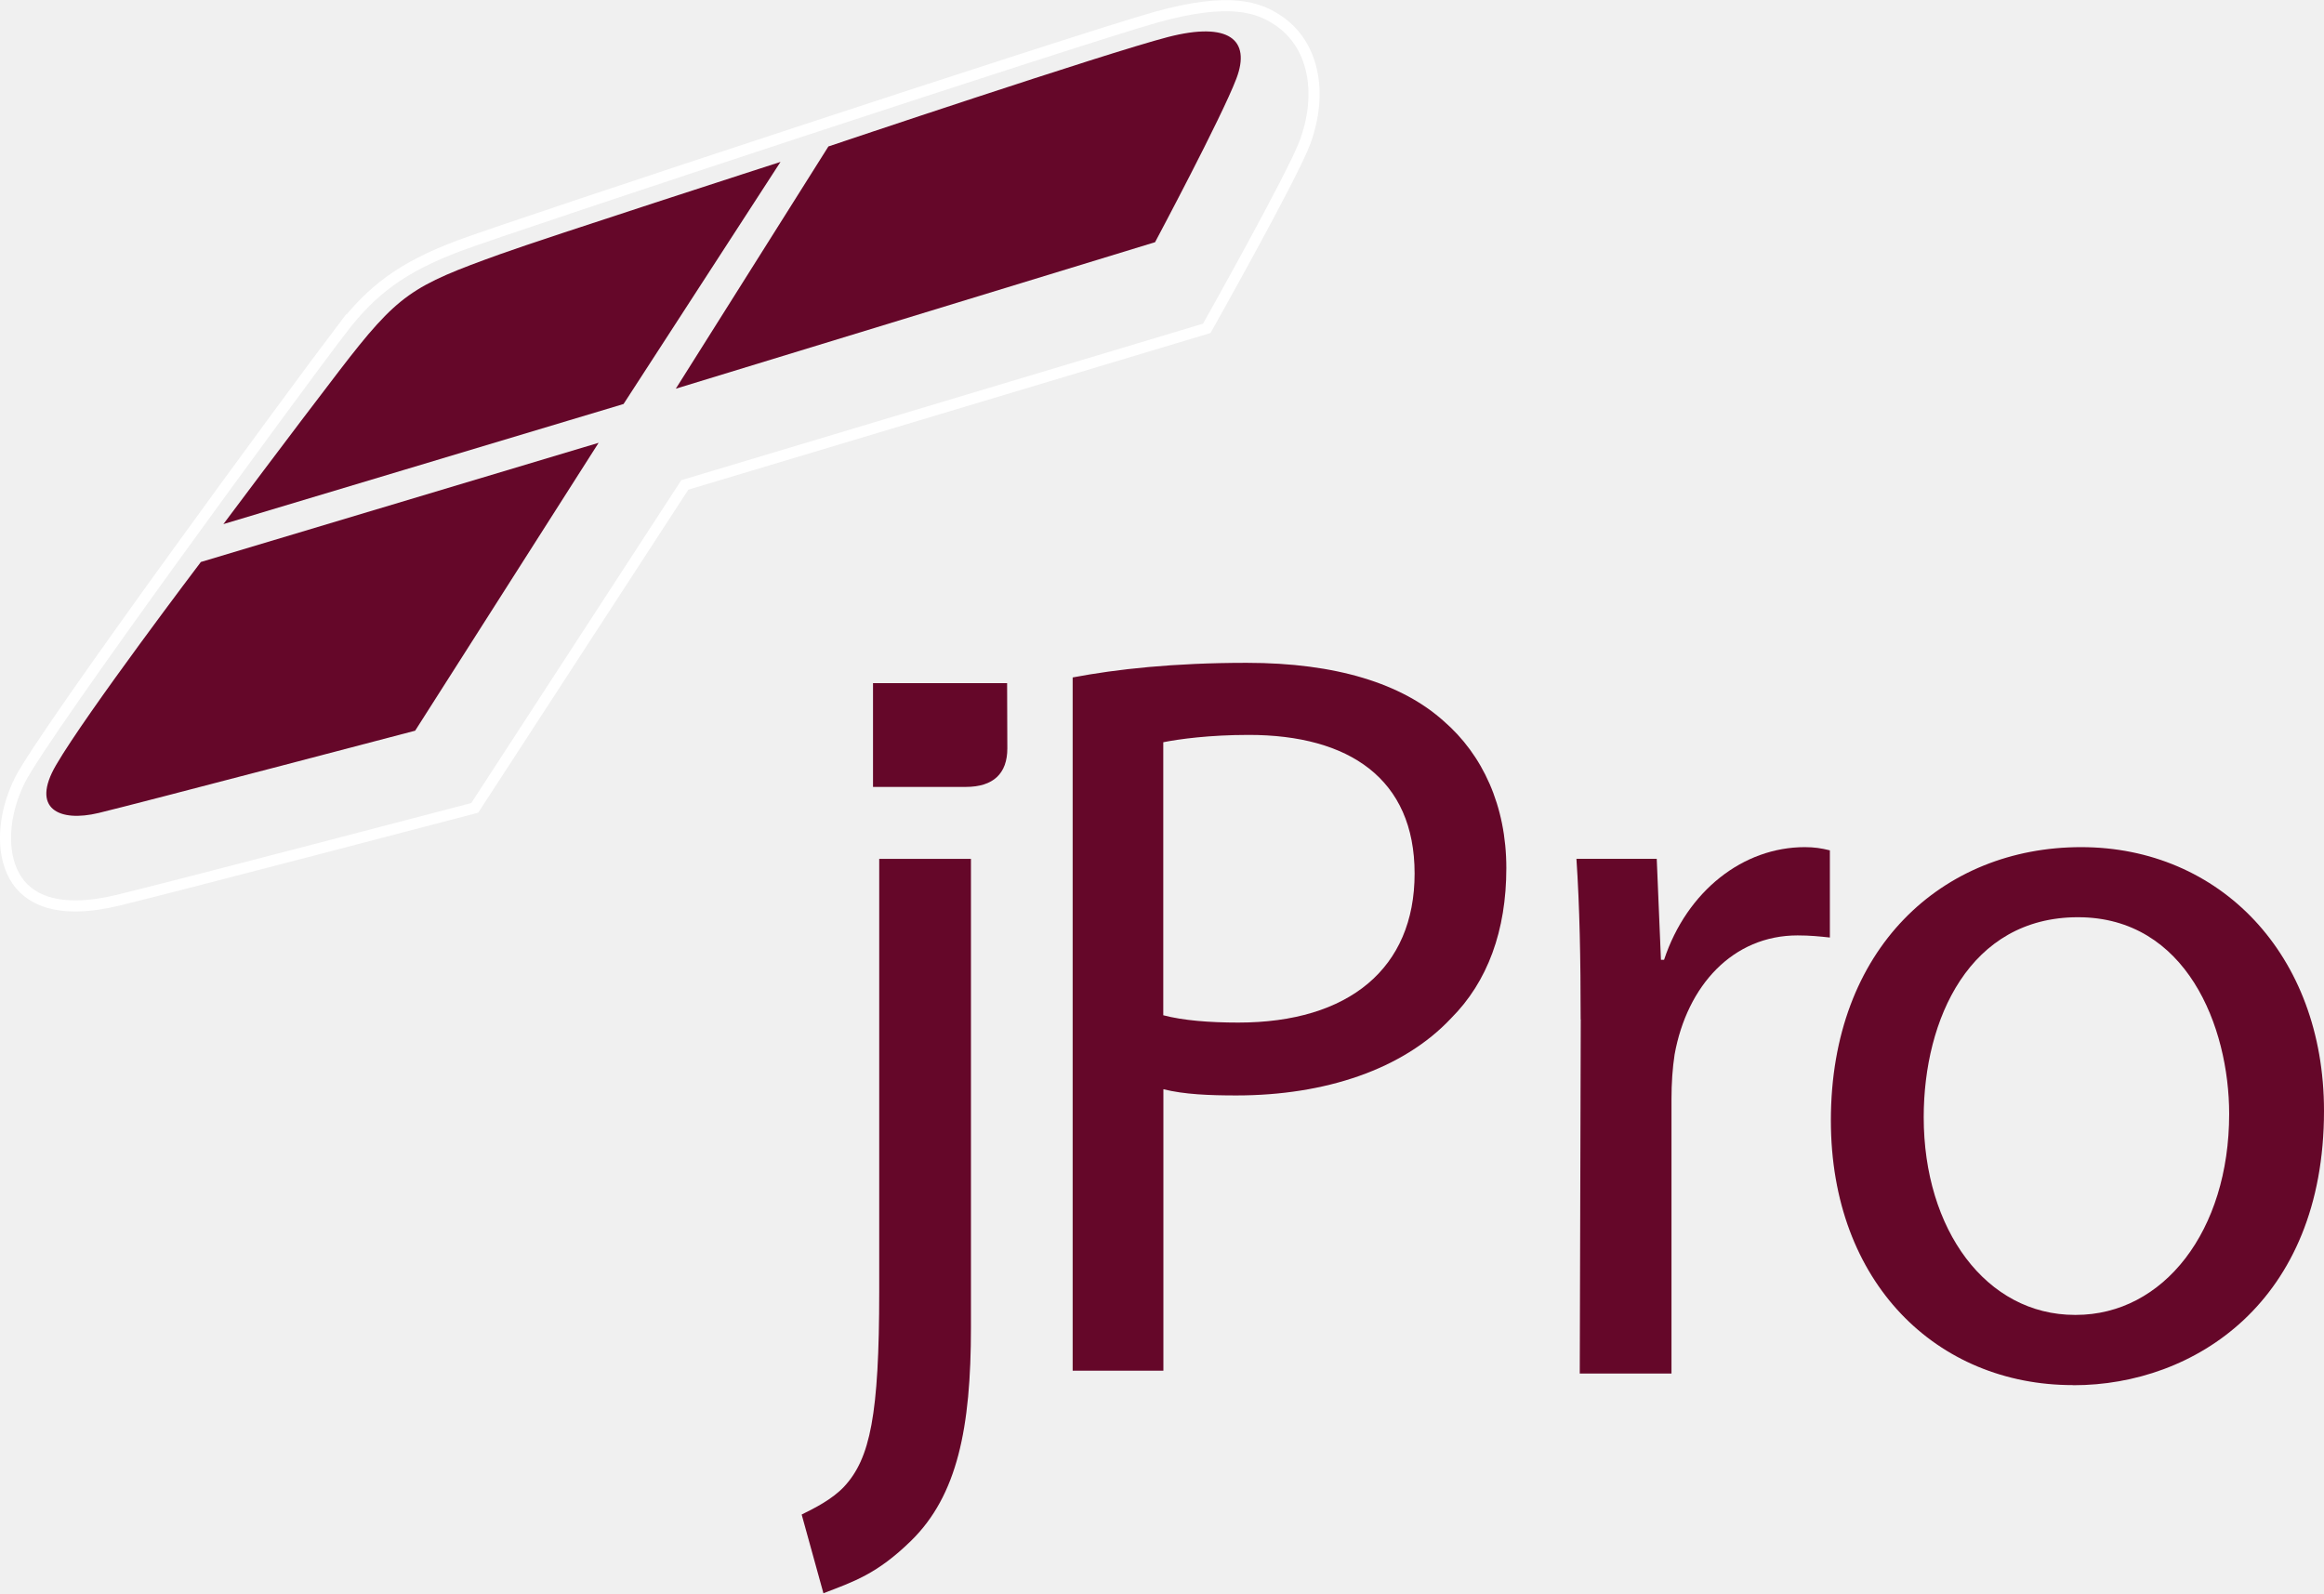
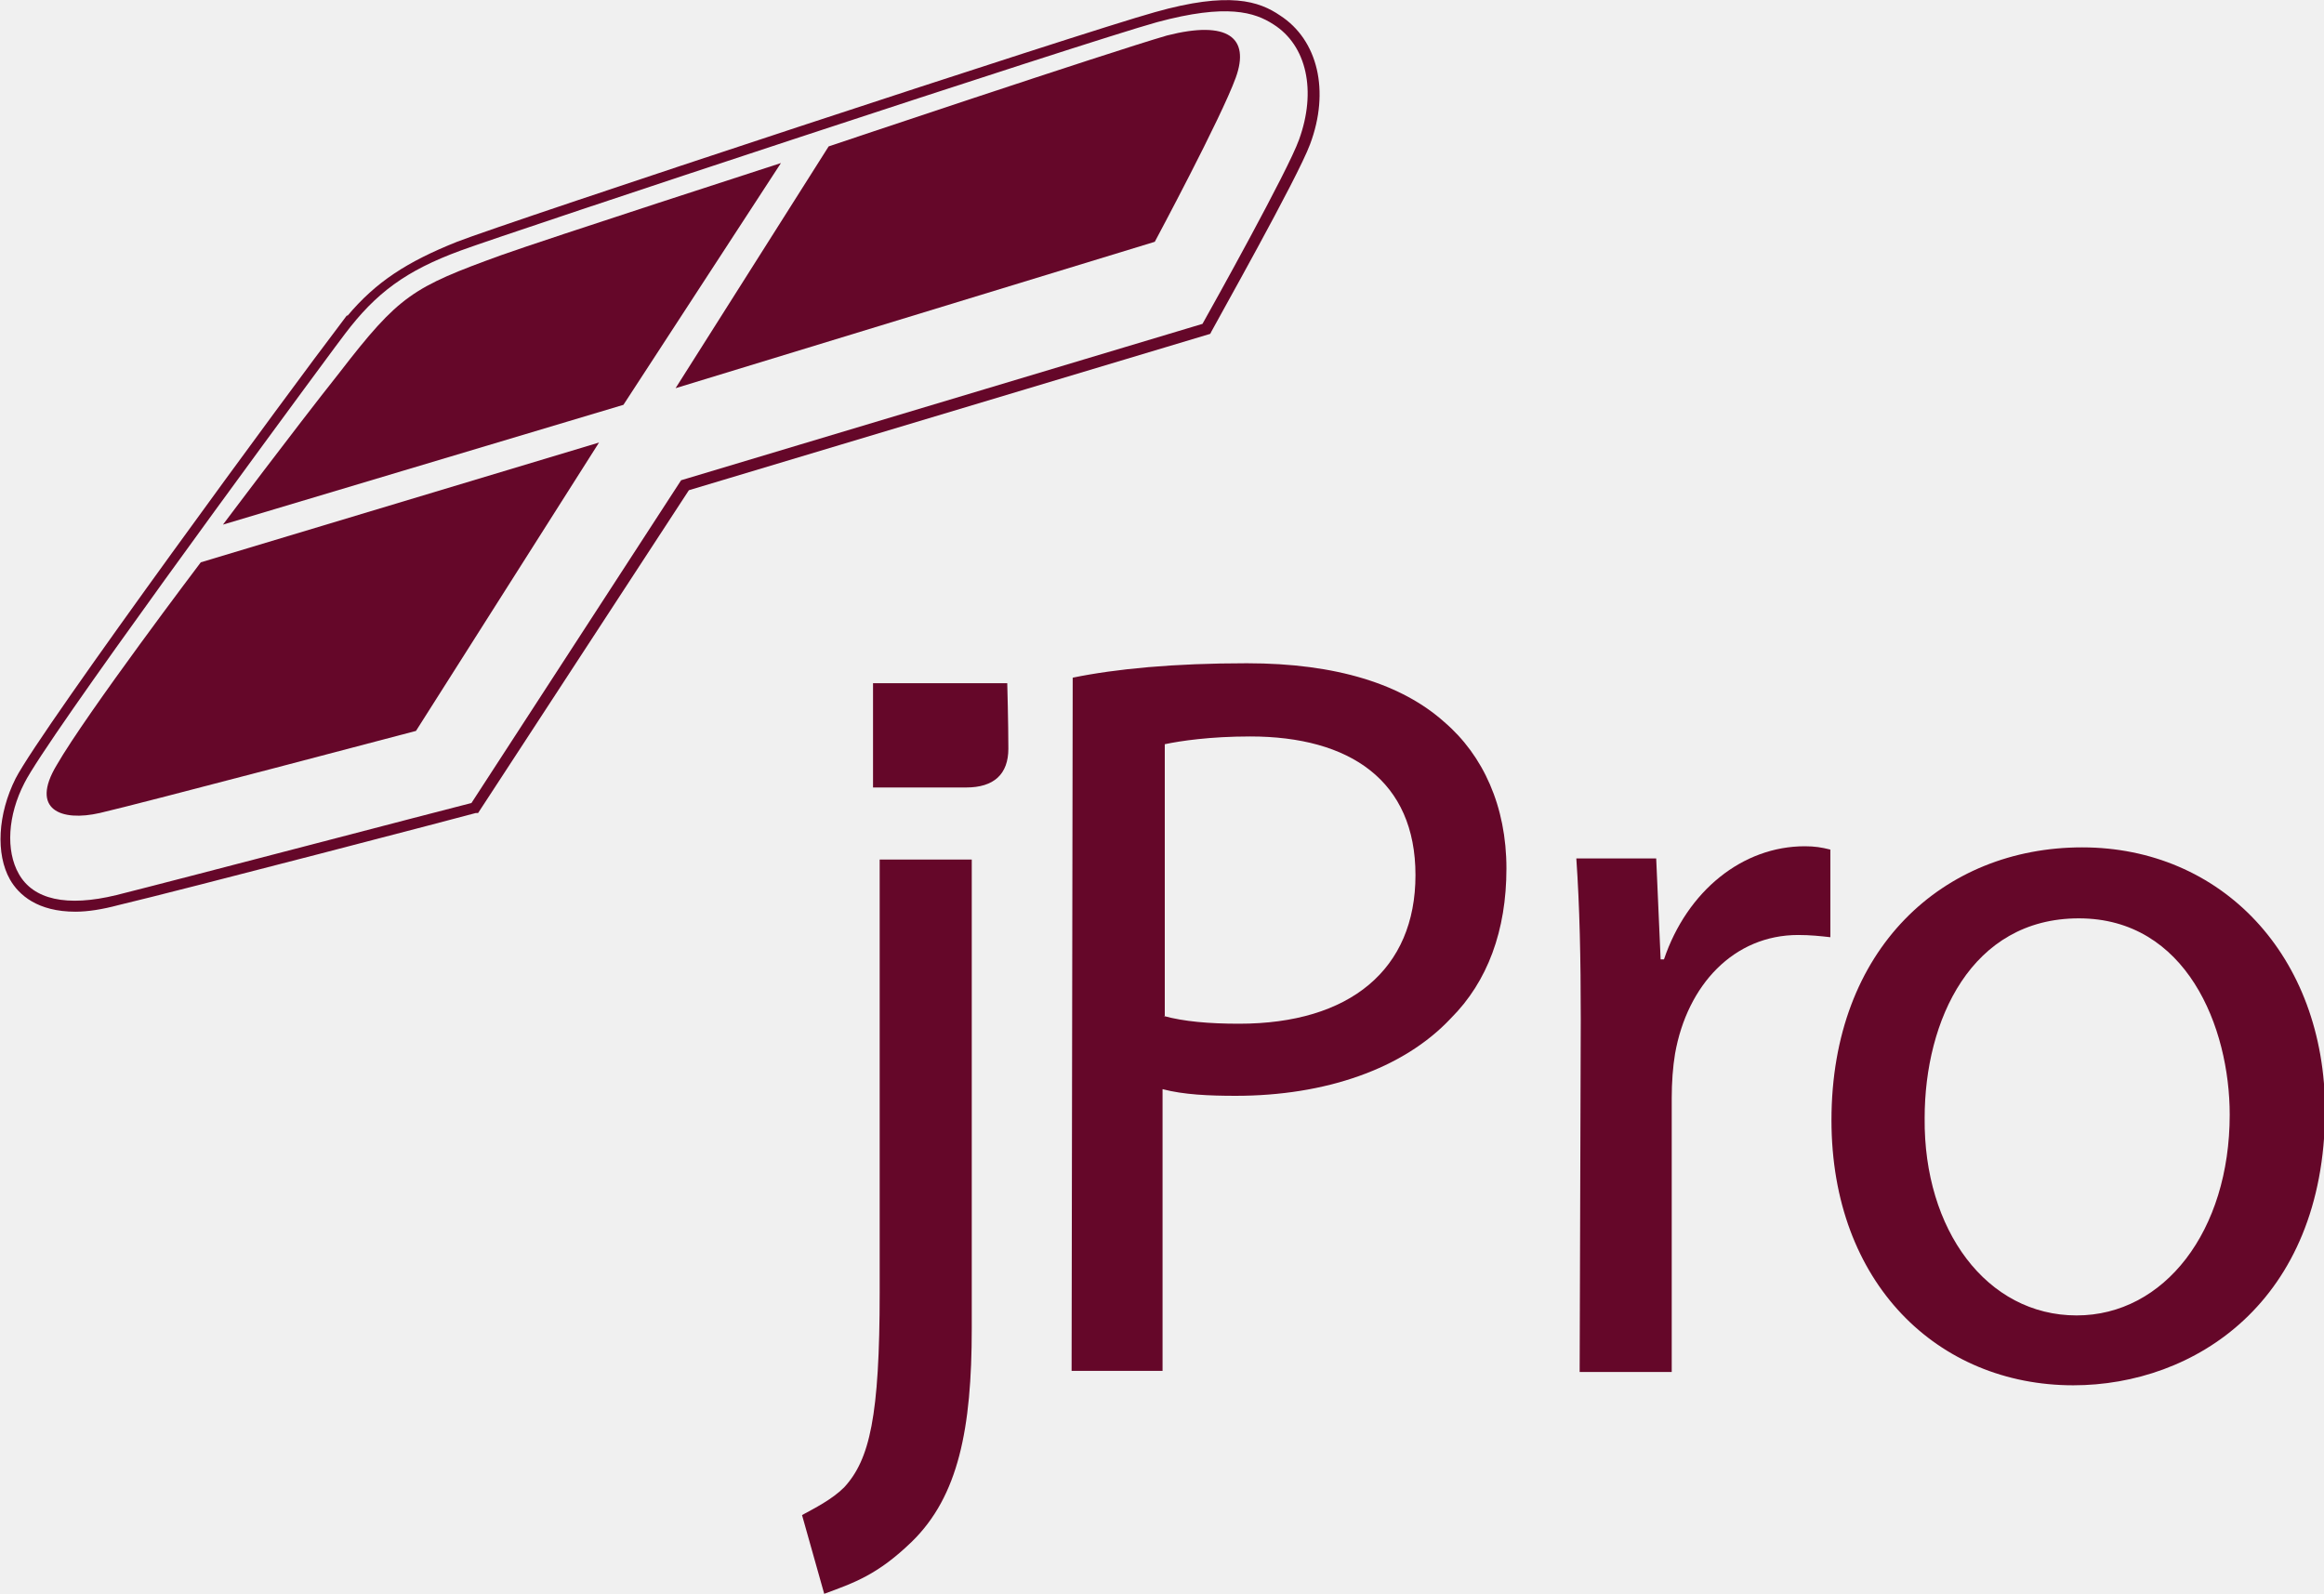
- <svg xmlns="http://www.w3.org/2000/svg" id="Layer_2" viewBox="0 0 209.53 143.66">
-   <defs>
-     <style>.cls-1{fill:#650729;}.cls-2{fill:none;stroke:#fff;}</style>
-   </defs>
+ <svg xmlns="http://www.w3.org/2000/svg" version="1.1" id="Layer_2_00000089572710769334978820000016841987522419469997_" x="0px" y="0px" viewBox="0 0 209.5 143.7" style="enable-background:new 0 0 209.5 143.7;" xml:space="preserve">
+   <style type="text/css">
+ 	.st0{fill:#650729;}
+ </style>
  <g id="jPro_Standard">
-     <path class="cls-2" d="m30.74,29.79c2.75-3.62,5.5-5.69,10.62-7.62,4.63-1.75,56.37-18.81,62.87-20.62,6.71-1.87,9.26-.85,10.94.25,3.29,2.15,4.12,6.56,2.5,11-1.09,2.99-8.87,16.81-8.87,16.81l-47.06,14.12-18.94,29.12s-26.67,7-32.17,8.33c-5.5,1.33-8.19-.12-9.33-2.17-1.21-2.17-1.06-5.54.5-8.67,2.17-4.33,25.16-35.59,28.94-40.56Z" />
-     <path class="cls-1" d="m20.14,47.26l36.08-10.83,14.15-21.83s-21.05,6.8-25.25,8.31c-8,2.88-9.19,3.56-14.56,10.56-4.16,5.42-10.42,13.79-10.42,13.79Z" />
-     <path class="cls-1" d="m74.68,13.22l-13.75,21.83,43.21-13.21s6-11.25,7.33-14.75-.67-5.17-6.17-3.75c-5.61,1.45-30.62,9.87-30.62,9.87Z" />
-     <path class="cls-1" d="m18.1,50.68l35.87-10.75-16.54,25.96s-25.04,6.58-28.54,7.42-6.17-.33-3.83-4.33c2.75-4.72,13.04-18.29,13.04-18.29Z" />
-     <path class="cls-1" d="m90.8,61.6h-12.09v9.36h8.36c2.5,0,3.75-1.22,3.75-3.47s-.02-5.89-.02-5.89Z" />
-     <path class="cls-1" d="m96.7,61.09c3.95-.75,9.12-1.32,15.7-1.32,8.08,0,14.01,1.88,17.77,5.26,3.48,3.01,5.64,7.61,5.64,13.25s-1.69,10.25-4.98,13.54c-4.32,4.61-11.37,6.96-19.36,6.96-2.44,0-4.7-.09-6.58-.56v25.38h-8.18v-62.51Zm8.18,30.46c1.79.47,4.14.66,6.77.66,9.96,0,15.89-4.89,15.89-13.44s-5.92-12.5-14.95-12.5c-3.57,0-6.3.38-7.71.66v24.63Z" />
-     <path class="cls-1" d="m142.51,91.92c0-5.47-.09-10.16-.38-14.48h7.24l.38,9.11h.28c2.07-6.23,7.14-10.16,12.69-10.16.85,0,1.5.1,2.26.29v7.86c-.94-.1-1.79-.19-2.91-.19-5.83,0-9.96,4.51-11.09,10.74-.19,1.25-.28,2.59-.28,4.03v24.74h-8.27l.09-31.93Z" />
-     <path class="cls-1" d="m186.88,124.9c-12.22,0-21.81-9.2-21.81-23.87,0-15.53,10.06-24.64,22.56-24.64s21.9,9.68,21.9,23.78c0,17.26-11.75,24.74-22.56,24.74h-.09Zm.28-6.33c7.9,0,13.82-7.57,13.82-18.12,0-7.86-3.85-17.74-13.63-17.74s-13.91,9.21-13.91,18.03c0,10.16,5.64,17.83,13.63,17.83h.09Z" />
-     <path class="cls-1" d="m72.28,136.57c1.11-.55,2.74-1.35,3.84-2.53,2.33-2.52,3.15-6.45,3.15-17.57v-39.02h8.27v42.28c0,9.01-1.22,15.12-5.4,19.21-3.07,3-5.15,3.67-7.9,4.73l-1.96-7.09Z" />
+     <path class="st0" d="M6.8,82.2c-3.4,0-5.1-1.5-5.9-2.9c-1.3-2.3-1.1-5.9,0.5-9.1c2.3-4.5,25.7-36.3,29-40.6l0.9-1.2v0.1   c2.6-3.1,5.4-4.9,9.9-6.7C45.8,20,97.6,2.9,104.1,1.1c6.7-1.9,9.4-1,11.3,0.3c3.4,2.2,4.5,6.8,2.7,11.6c-1.1,3-8.6,16.3-8.9,16.9   l-0.1,0.2L62.1,44.2L43.1,73.3l-0.2,0c-0.3,0.1-26.7,7-32.2,8.3C9.2,82,7.9,82.2,6.8,82.2z M30.2,31.3c-5.7,7.7-26,35.3-28,39.3   c-1.5,2.9-1.7,6.1-0.5,8.2c1.3,2.3,4.3,3,8.8,1.9c5.2-1.3,29.6-7.7,32-8.3l18.9-29.1l47-14.1c0.9-1.6,7.7-13.8,8.7-16.6   c1.6-4.4,0.7-8.5-2.3-10.4c-1.7-1.1-4.2-1.9-10.5-0.2c-6.5,1.8-58.2,18.9-62.8,20.6c-4.9,1.8-7.6,3.8-10.4,7.5L30.2,31.3L30.2,31.3   z" />
+     <path class="st0" d="M20.1,47.3l36.1-10.8l14.2-21.8c0,0-21,6.8-25.2,8.3c-8,2.9-9.2,3.6-14.6,10.6C26.4,38.9,20.1,47.3,20.1,47.3z   " />
+     <path class="st0" d="M74.7,13.2L60.9,35l43.2-13.2c0,0,6-11.2,7.3-14.8s-0.7-5.2-6.2-3.8C99.7,4.8,74.7,13.2,74.7,13.2L74.7,13.2z" />
+     <path class="st0" d="M18.1,50.7L54,39.9l-16.5,26c0,0-25,6.6-28.5,7.4S2.7,73,5.1,69C7.8,64.3,18.1,50.7,18.1,50.7L18.1,50.7z" />
+     <path class="st0" d="M90.8,61.6H78.7V71h8.4c2.5,0,3.8-1.2,3.8-3.5S90.8,61.6,90.8,61.6z" />
+     <path class="st0" d="M96.7,61.1c3.9-0.8,9.1-1.3,15.7-1.3c8.1,0,14,1.9,17.8,5.3c3.5,3,5.6,7.6,5.6,13.2s-1.7,10.2-5,13.5   c-4.3,4.6-11.4,7-19.4,7c-2.4,0-4.7-0.1-6.6-0.6v25.4h-8.2L96.7,61.1L96.7,61.1z M104.9,91.6c1.8,0.5,4.1,0.7,6.8,0.7   c10,0,15.9-4.9,15.9-13.4s-5.9-12.5-14.9-12.5c-3.6,0-6.3,0.4-7.7,0.7V91.6L104.9,91.6z" />
+     <path class="st0" d="M142.5,91.9c0-5.5-0.1-10.2-0.4-14.5h7.2l0.4,9.1h0.3c2.1-6.2,7.1-10.2,12.7-10.2c0.9,0,1.5,0.1,2.3,0.3v7.9   c-0.9-0.1-1.8-0.2-2.9-0.2c-5.8,0-10,4.5-11.1,10.7c-0.2,1.2-0.3,2.6-0.3,4v24.7h-8.3L142.5,91.9L142.5,91.9z" />
+     <path class="st0" d="M186.9,124.9c-12.2,0-21.8-9.2-21.8-23.9c0-15.5,10.1-24.6,22.6-24.6s21.9,9.7,21.9,23.8   C209.5,117.4,197.8,124.9,186.9,124.9L186.9,124.9L186.9,124.9z M187.2,118.6c7.9,0,13.8-7.6,13.8-18.1c0-7.9-3.9-17.7-13.6-17.7   s-13.9,9.2-13.9,18C173.4,110.9,179.1,118.6,187.2,118.6L187.2,118.6z" />
+     <path class="st0" d="M72.3,136.6c1.1-0.6,2.7-1.4,3.8-2.5c2.3-2.5,3.2-6.4,3.2-17.6v-39h8.3v42.3c0,9-1.2,15.1-5.4,19.2   c-3.1,3-5.2,3.7-7.9,4.7L72.3,136.6L72.3,136.6z" />
  </g>
</svg>
